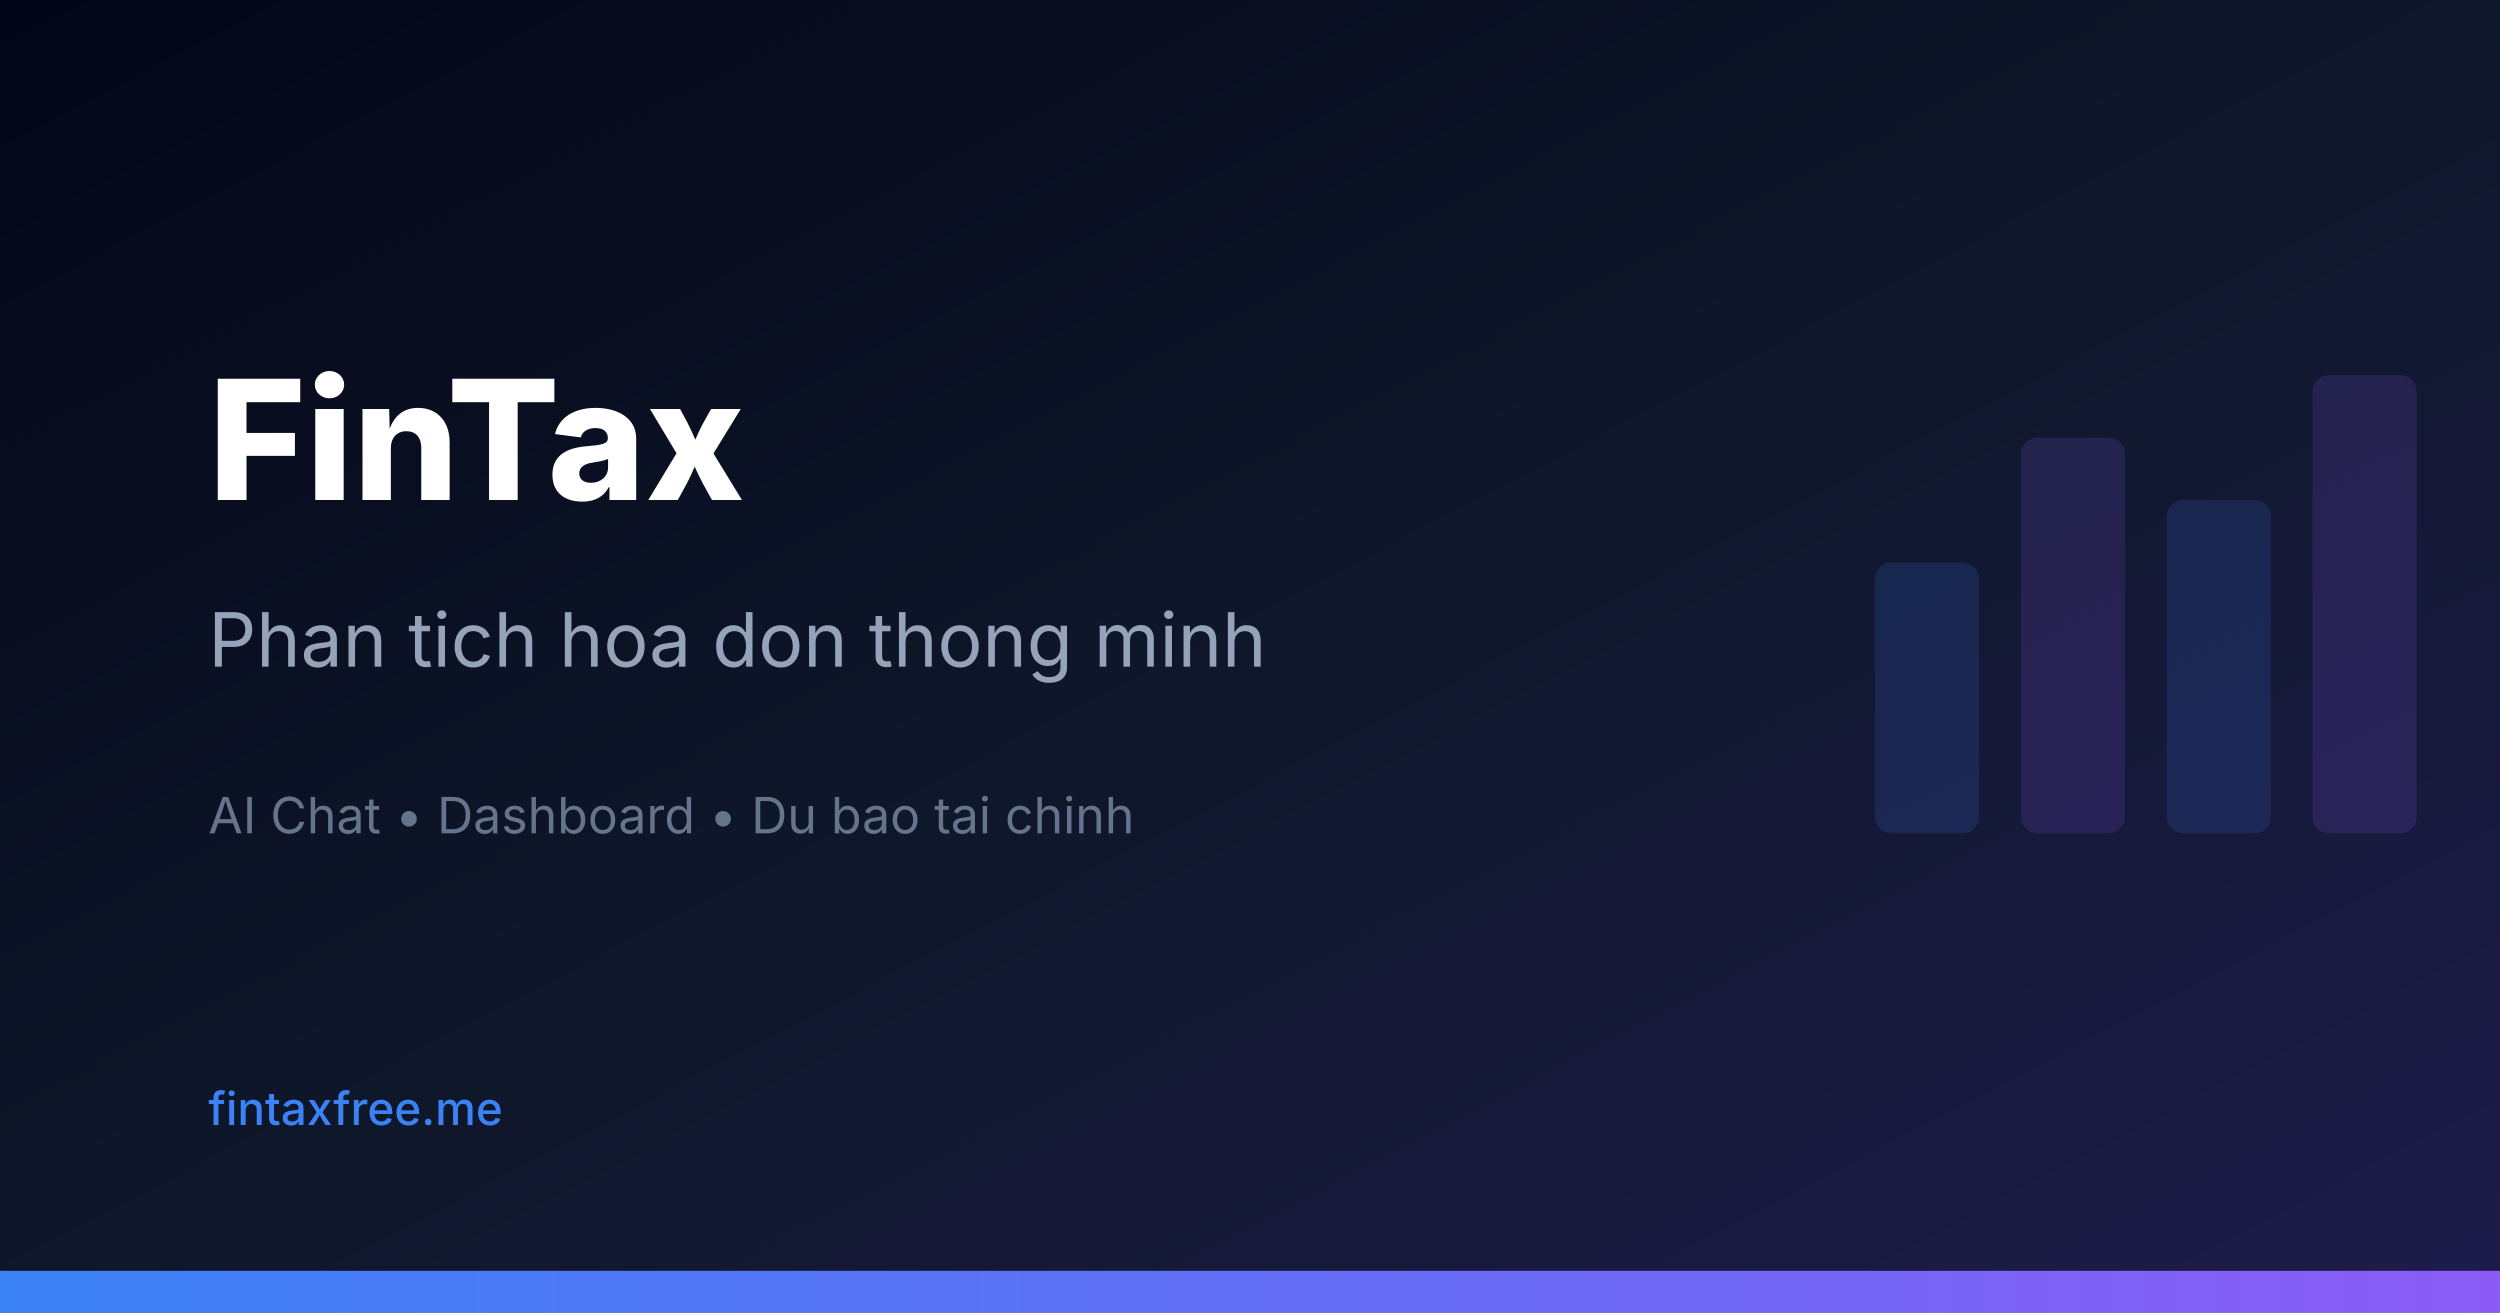
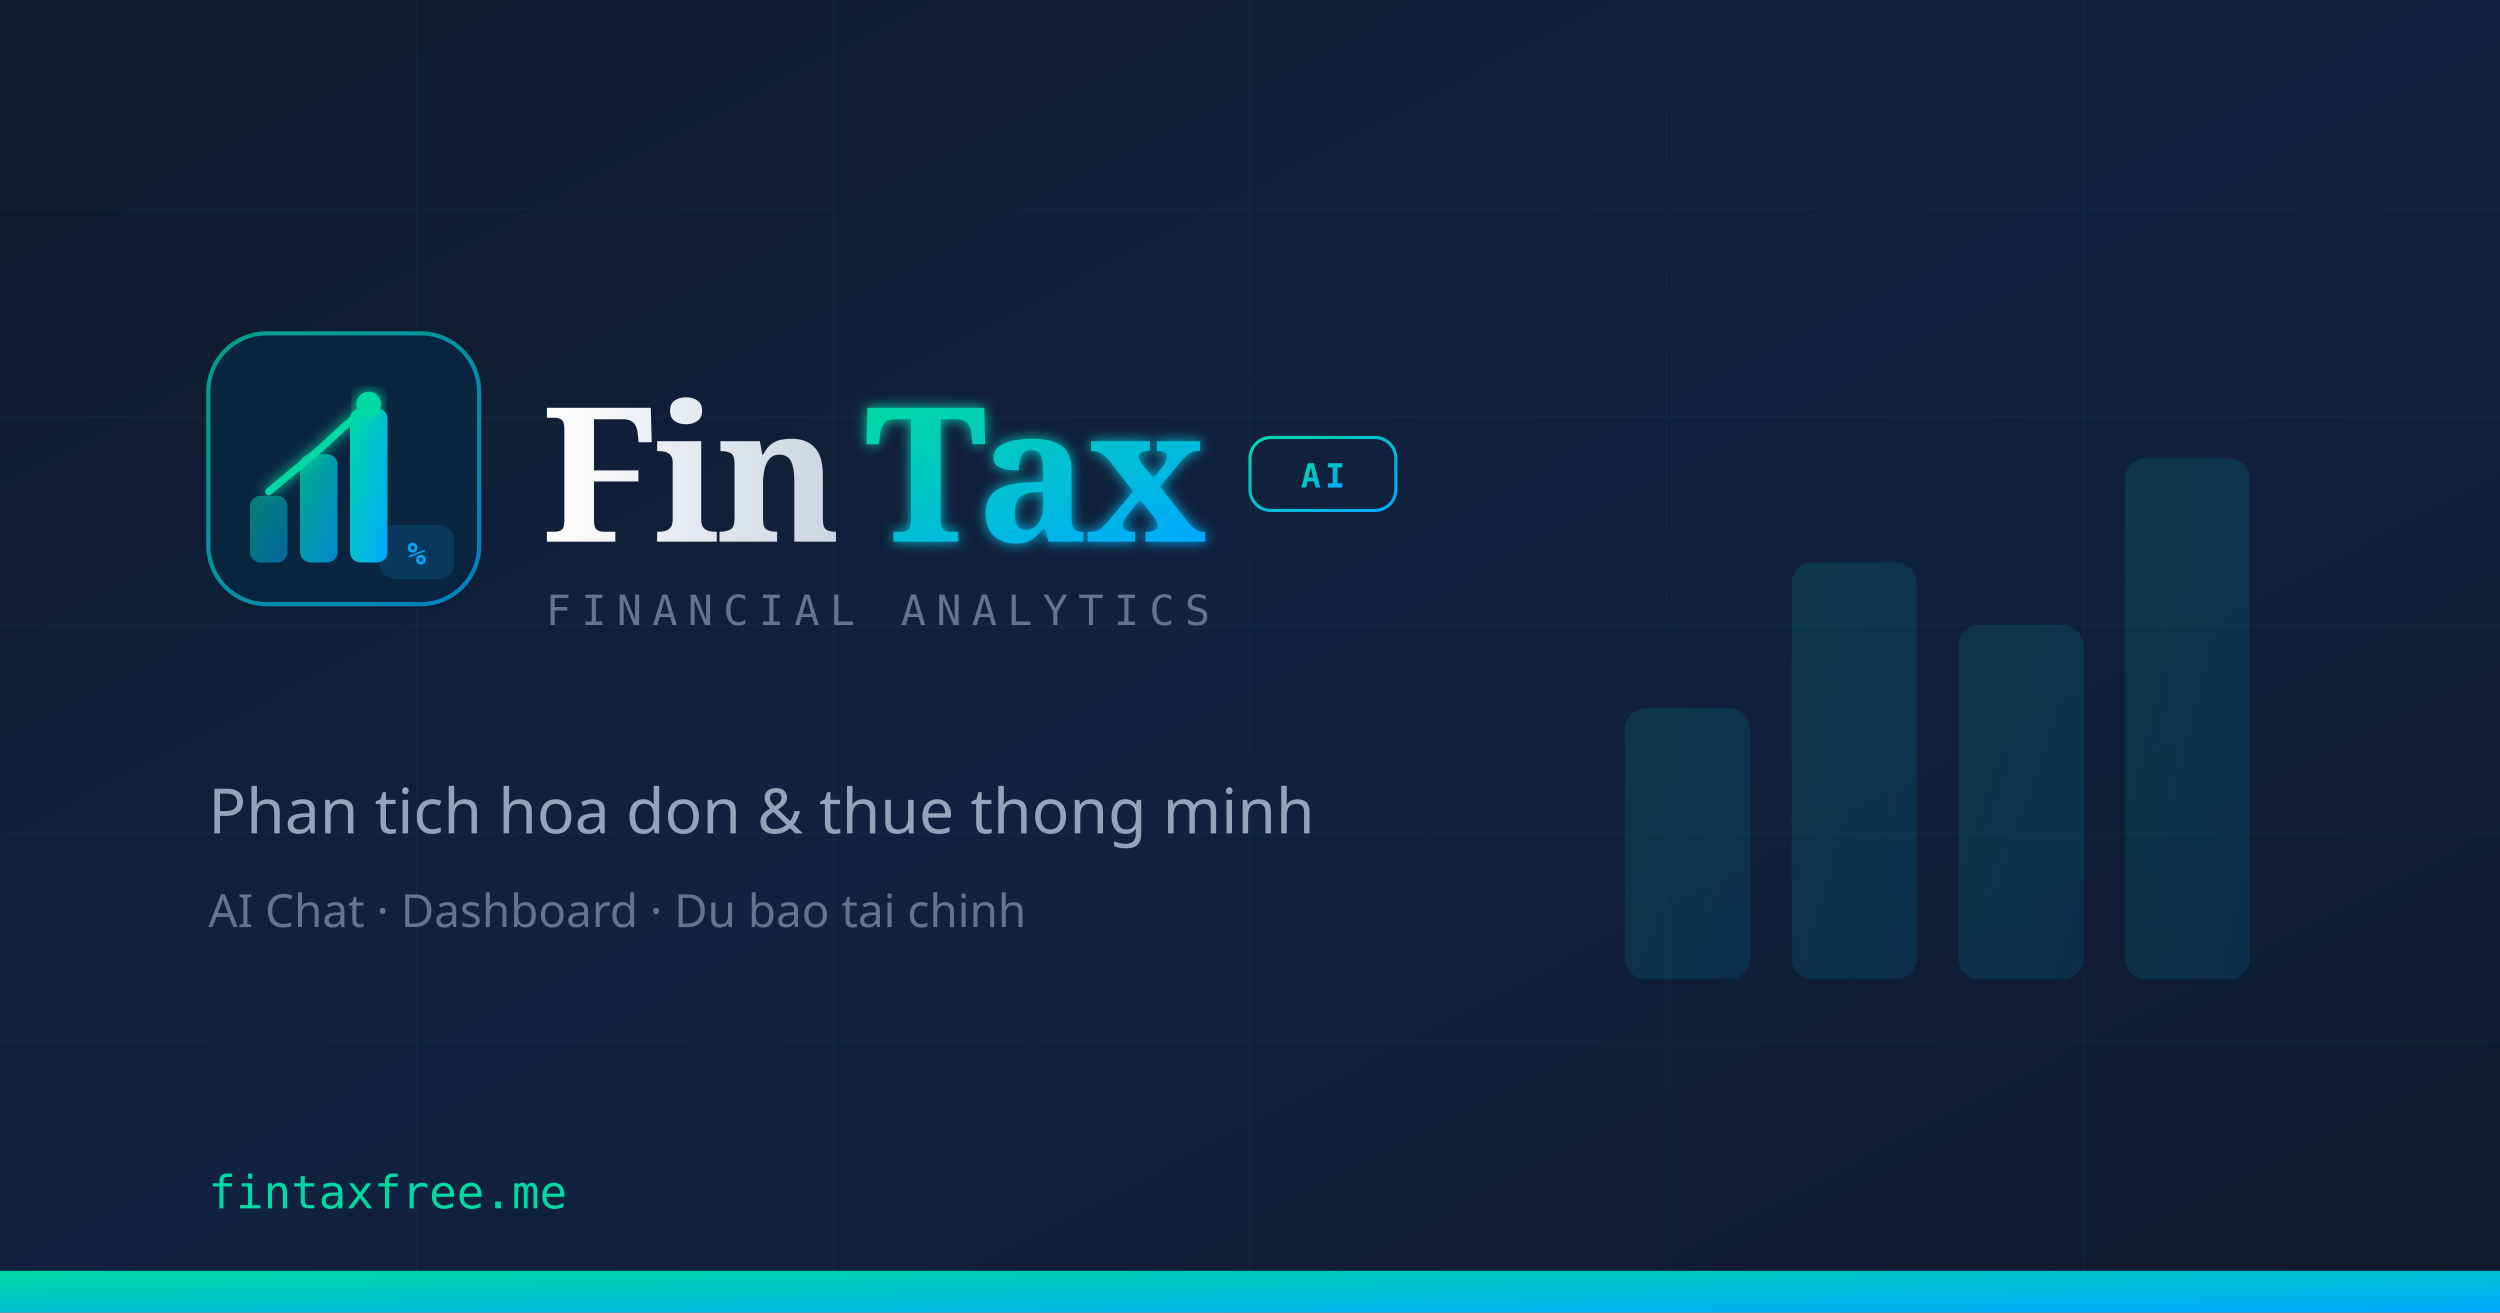
<svg xmlns="http://www.w3.org/2000/svg" width="1200" height="630" viewBox="0 0 1200 630">
  <defs>
    <linearGradient id="bg" x1="0%" y1="0%" x2="100%" y2="100%">
-       <stop offset="0%" style="stop-color:#020617" />
-       <stop offset="50%" style="stop-color:#0f172a" />
-       <stop offset="100%" style="stop-color:#1e1b4b" />
+       <stop offset="0%" style="stop-color:#0D1B2A" />
+       <stop offset="50%" style="stop-color:#112240" />
+       <stop offset="100%" style="stop-color:#0D1B2A" />
    </linearGradient>
-     <linearGradient id="accent" x1="0%" y1="0%" x2="100%" y2="0%">
-       <stop offset="0%" style="stop-color:#3b82f6" />
-       <stop offset="100%" style="stop-color:#8b5cf6" />
+     <linearGradient id="accent" x1="0%" y1="0%" x2="100%" y2="100%">
+       <stop offset="0%" style="stop-color:#00D9A3" />
+       <stop offset="100%" style="stop-color:#00A8FF" />
    </linearGradient>
+     <linearGradient id="textGrad" x1="0%" y1="0%" x2="100%" y2="0%">
+       <stop offset="0%" style="stop-color:#FFFFFF" />
+       <stop offset="100%" style="stop-color:#CBD5E1" />
+     </linearGradient>
+     <filter id="glow" x="-20%" y="-20%" width="140%" height="140%">
+       <feGaussianBlur stdDeviation="3" result="coloredBlur" />
+       <feMerge>
+         <feMergeNode in="coloredBlur" />
+         <feMergeNode in="SourceGraphic" />
+       </feMerge>
+     </filter>
  </defs>
  <rect width="1200" height="630" fill="url(#bg)" />
+   <g opacity="0.06" stroke="#00D9A3" stroke-width="0.5">
+     <line x1="0" y1="100" x2="1200" y2="100" />
+     <line x1="0" y1="200" x2="1200" y2="200" />
+     <line x1="0" y1="300" x2="1200" y2="300" />
+     <line x1="0" y1="400" x2="1200" y2="400" />
+     <line x1="0" y1="500" x2="1200" y2="500" />
+     <line x1="200" y1="0" x2="200" y2="630" />
+     <line x1="400" y1="0" x2="400" y2="630" />
+     <line x1="600" y1="0" x2="600" y2="630" />
+     <line x1="800" y1="0" x2="800" y2="630" />
+     <line x1="1000" y1="0" x2="1000" y2="630" />
+   </g>
+   <g transform="translate(100, 160)">
+     <rect x="0" y="0" width="130" height="130" rx="28" fill="#0A2540" />
+     <rect x="0" y="0" width="130" height="130" rx="28" fill="none" stroke="url(#accent)" stroke-width="2" opacity="0.7" />
+     <rect x="20" y="78" width="18" height="32" rx="5" fill="url(#accent)" opacity="0.5" />
+     <rect x="44" y="58" width="18" height="52" rx="5" fill="url(#accent)" opacity="0.75" />
+     <rect x="68" y="36" width="18" height="74" rx="5" fill="url(#accent)" />
+     <polyline points="29,76 53,56 77,34" fill="none" stroke="#00D9A3" stroke-width="3.5" stroke-linecap="round" stroke-linejoin="round" filter="url(#glow)" />
+     <circle cx="77" cy="34" r="6" fill="#00D9A3" filter="url(#glow)" />
+     <rect x="82" y="92" width="36" height="26" rx="8" fill="#00A8FF" opacity="0.15" />
+     <text x="100" y="111" font-family="monospace" font-size="15" font-weight="700" fill="#00A8FF" text-anchor="middle">%</text>
+   </g>
+   <text x="260" y="260" font-family="Georgia,serif" font-size="90" font-weight="700" fill="url(#textGrad)" letter-spacing="-2">Fin</text>
+   <text x="415" y="260" font-family="Georgia,serif" font-size="90" font-weight="700" fill="url(#accent)" letter-spacing="-2" filter="url(#glow)">Tax</text>
+   <text x="262" y="300" font-family="monospace" font-size="20" fill="#64748B" letter-spacing="5">FINANCIAL ANALYTICS</text>
+   <line x1="262" y1="315" x2="560" y2="315" stroke="url(#accent)" stroke-width="1.5" opacity="0.4" />
+   <text x="100" y="400" font-family="system-ui,sans-serif" font-size="30" fill="#94a3b8">Phan tich hoa don &amp; thue thong minh</text>
+   <text x="100" y="445" font-family="system-ui,sans-serif" font-size="22" fill="#64748b">AI Chat  ·  Dashboard  ·  Du bao tai chinh</text>
+   <rect x="600" y="210" width="70" height="35" rx="10" fill="none" stroke="url(#accent)" stroke-width="1.5" />
+   <text x="635" y="234" font-family="monospace" font-size="16" font-weight="700" fill="url(#accent)" text-anchor="middle" letter-spacing="2">AI</text>
+   <g transform="translate(780, 140)" opacity="0.12">
+     <rect x="0" y="200" width="60" height="130" rx="10" fill="url(#accent)" />
+     <rect x="80" y="130" width="60" height="200" rx="10" fill="url(#accent)" />
+     <rect x="160" y="160" width="60" height="170" rx="10" fill="url(#accent)" />
+     <rect x="240" y="80" width="60" height="250" rx="10" fill="url(#accent)" />
+   </g>
  <rect x="0" y="610" width="1200" height="20" fill="url(#accent)" />
-   <text x="100" y="240" font-family="Inter,system-ui,sans-serif" font-size="80" font-weight="800" fill="white">FinTax</text>
-   <text x="100" y="320" font-family="Inter,system-ui,sans-serif" font-size="36" font-weight="400" fill="#94a3b8">Phan tich hoa don thong minh</text>
-   <text x="100" y="400" font-family="Inter,system-ui,sans-serif" font-size="24" font-weight="400" fill="#64748b">AI Chat  •  Dashboard  •  Du bao tai chinh</text>
-   <text x="100" y="540" font-family="Inter,system-ui,sans-serif" font-size="22" font-weight="500" fill="#3b82f6">fintaxfree.me</text>
-   <g transform="translate(900, 150)" opacity="0.15">
-     <rect x="0" y="120" width="50" height="130" rx="8" fill="#3b82f6" />
-     <rect x="70" y="60" width="50" height="190" rx="8" fill="#8b5cf6" />
-     <rect x="140" y="90" width="50" height="160" rx="8" fill="#3b82f6" />
-     <rect x="210" y="30" width="50" height="220" rx="8" fill="#8b5cf6" />
-   </g>
+   <text x="100" y="580" font-family="monospace" font-size="22" font-weight="500" fill="#00D9A3">fintaxfree.me</text>
</svg>
